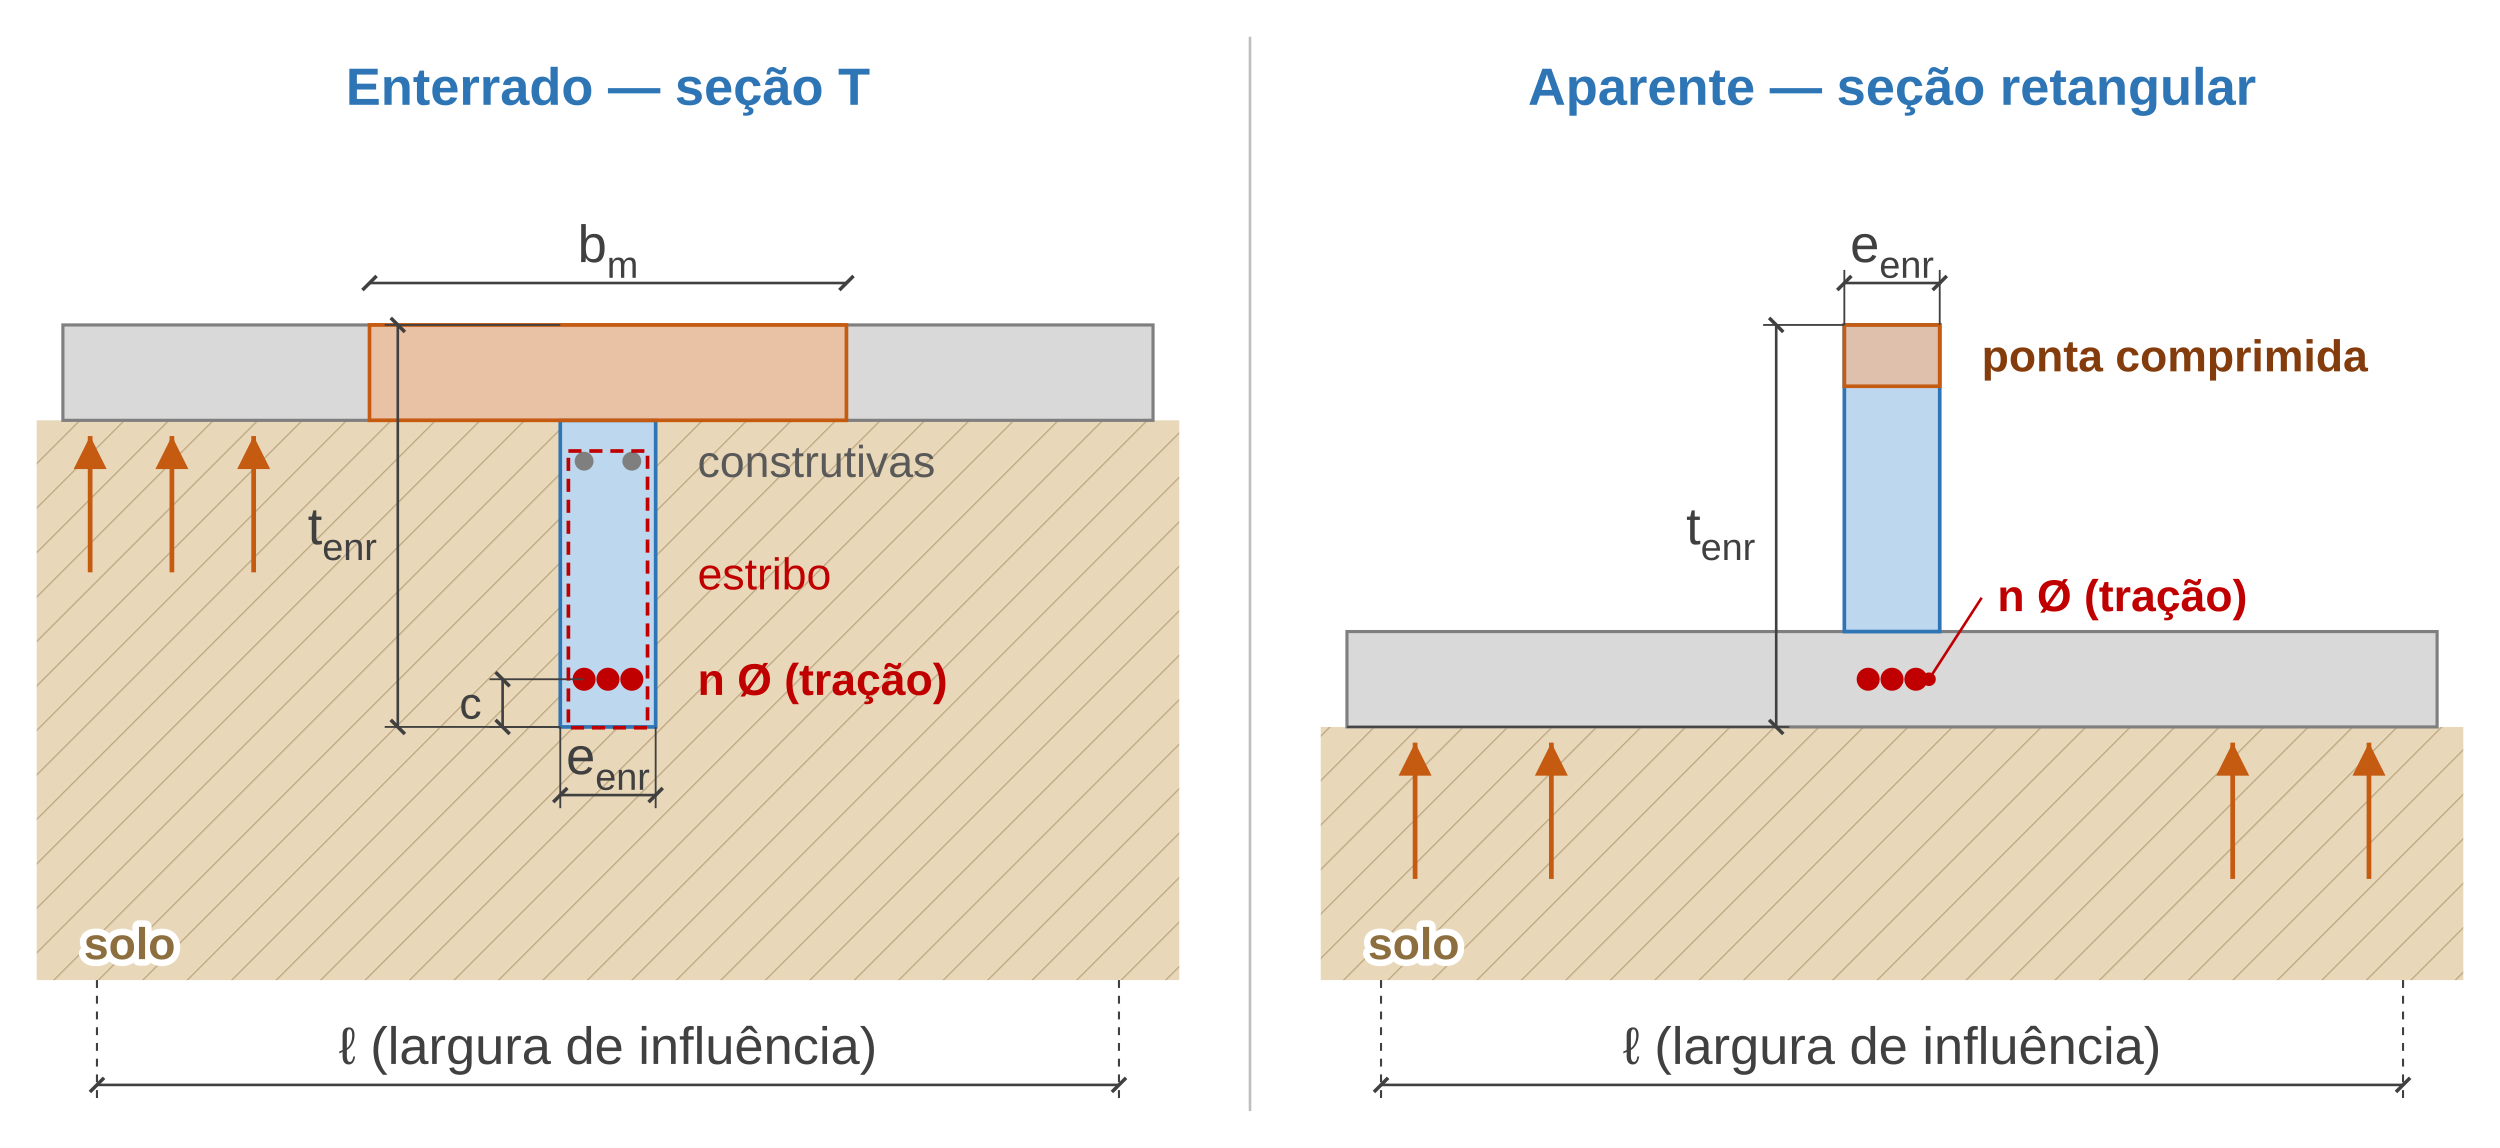
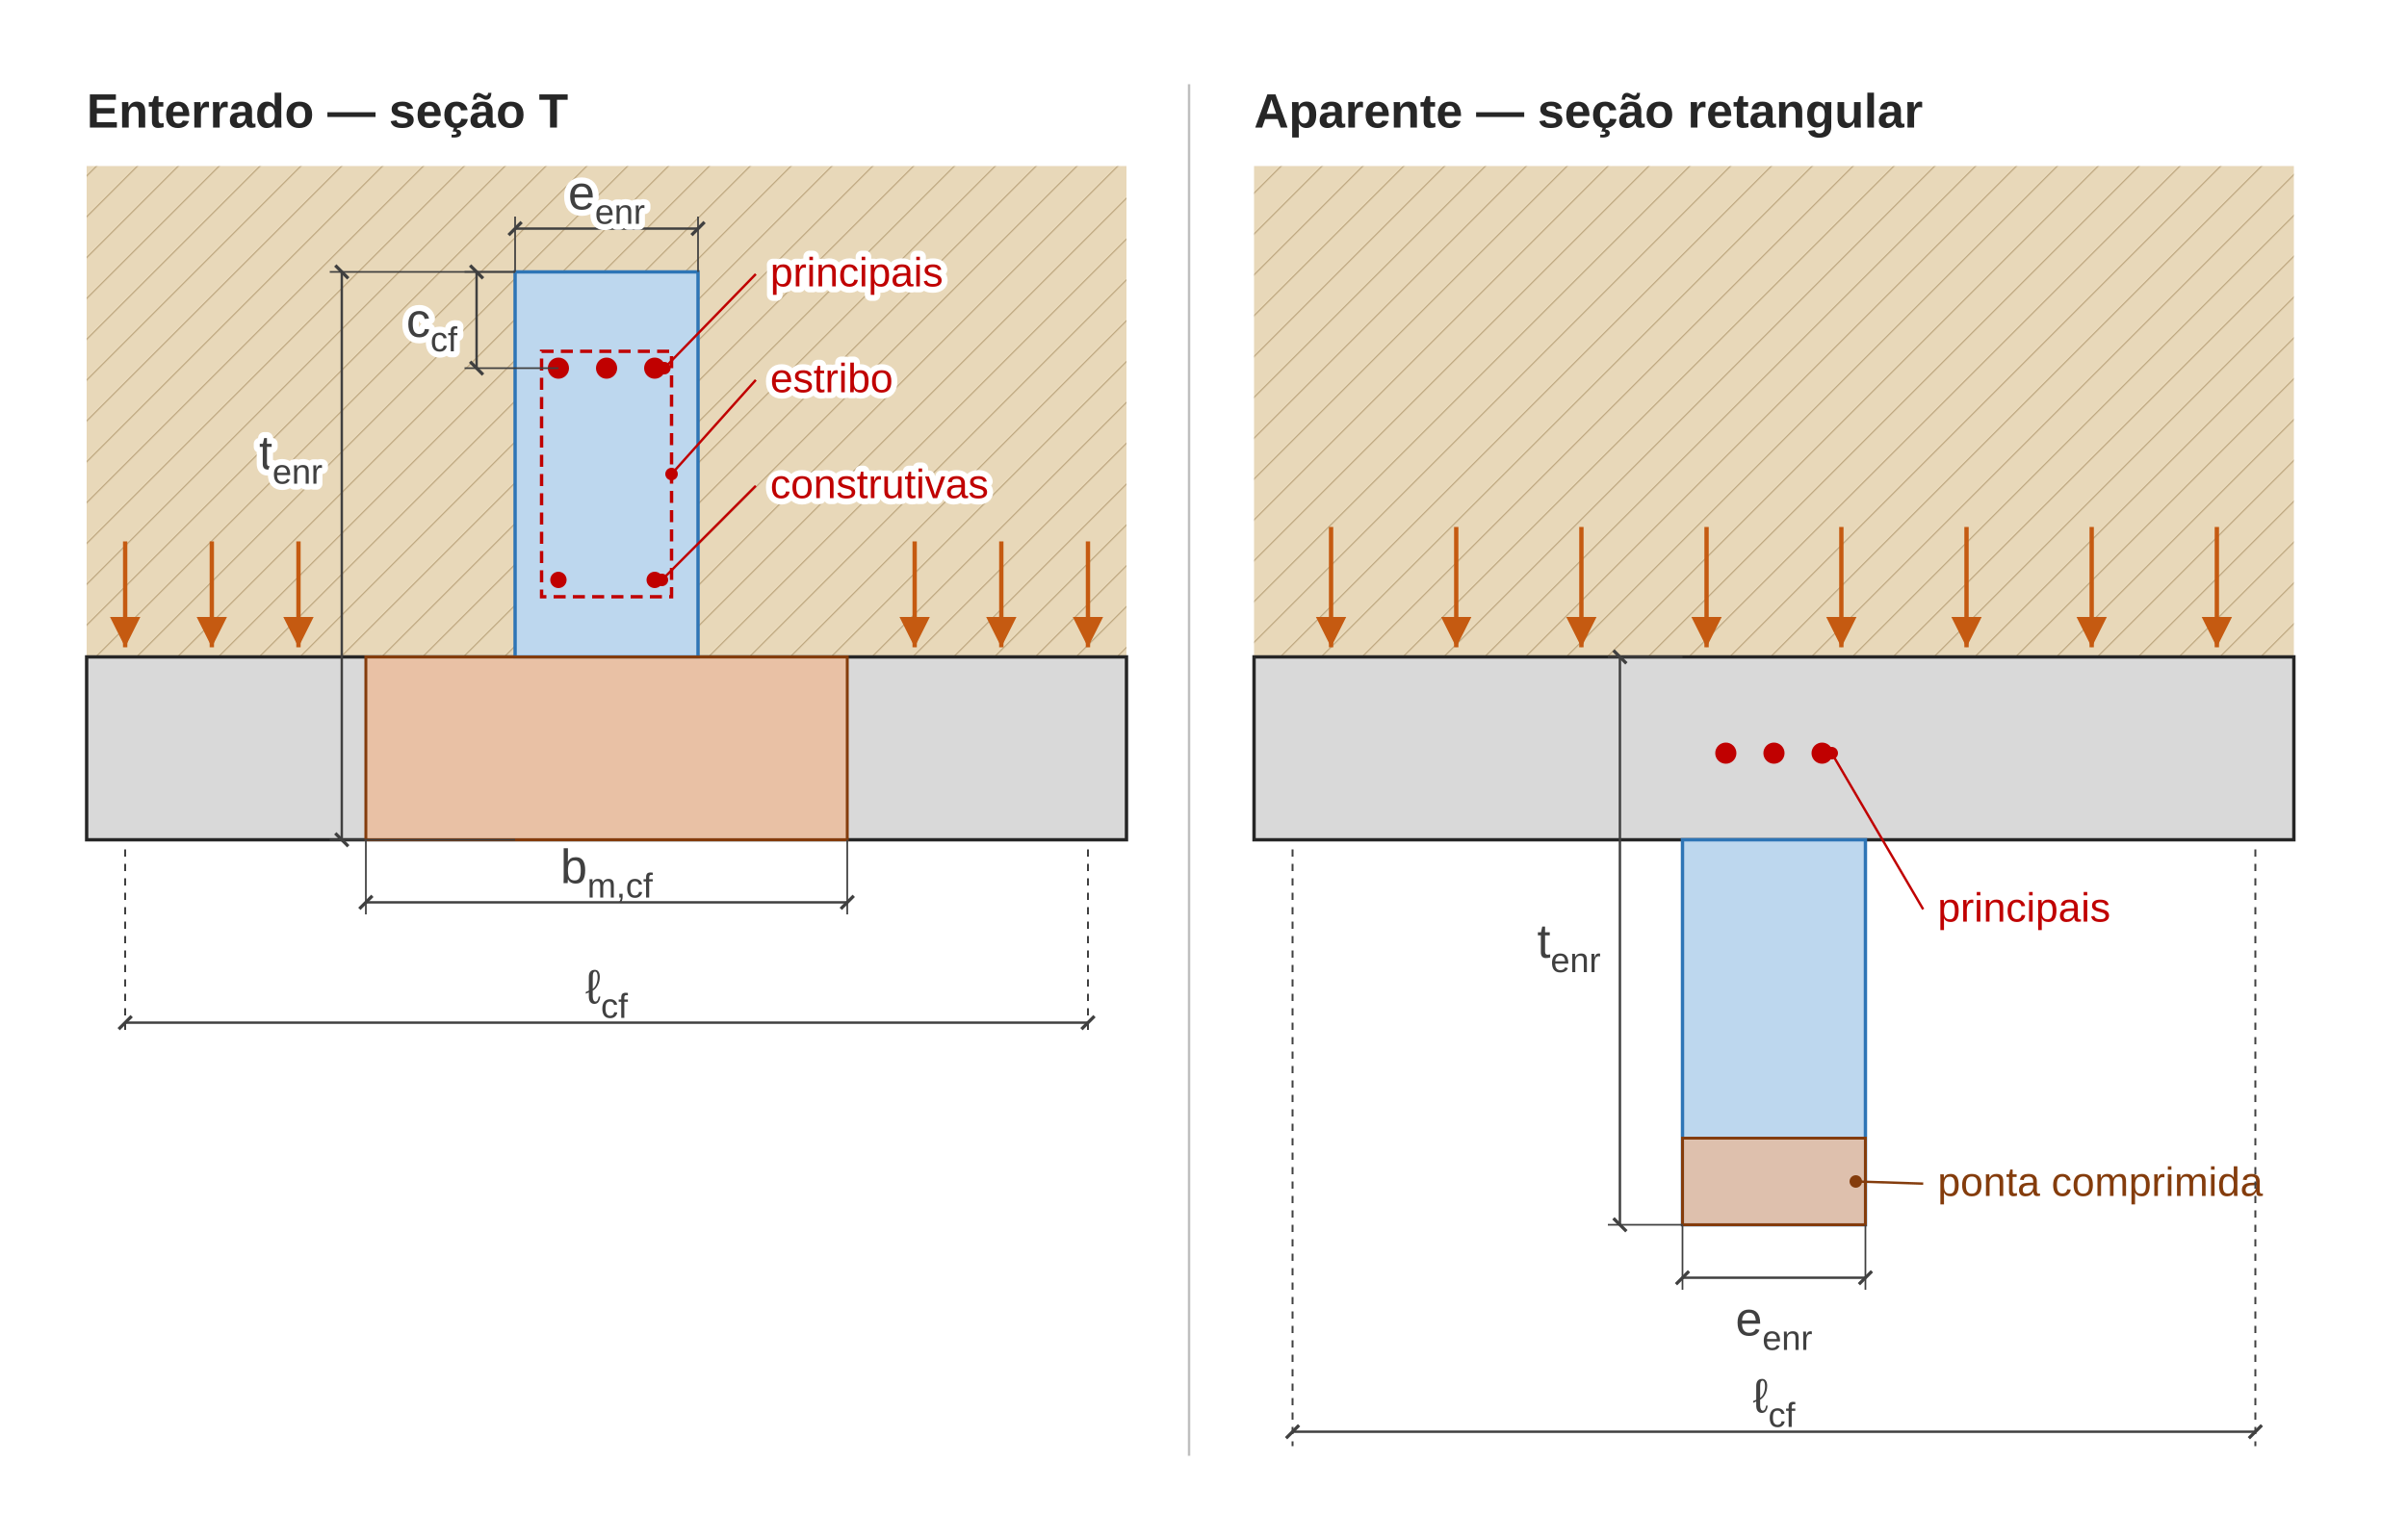
- <svg xmlns="http://www.w3.org/2000/svg" data-figura="fig12" width="954" height="438" viewBox="38 26 954 438">
+ <svg xmlns="http://www.w3.org/2000/svg" data-figura="fig12" width="1000" height="640" viewBox="13 -3 1000 640">
  <defs>
    <marker id="fig12-arr" viewBox="0 0 10 10" refX="10" refY="5" markerWidth="7" markerHeight="7" orient="auto-start-reverse">
      <path d="M0,0 L10,5 L0,10 z" fill="#404040" />
    </marker>
    <marker id="fig12-arrL" viewBox="0 0 10 10" refX="10" refY="5" markerWidth="7" markerHeight="7" orient="auto-start-reverse">
      <path d="M0,0 L10,5 L0,10 z" fill="#c55a11" />
    </marker>
    <marker id="fig12-arrA" viewBox="0 0 10 10" refX="10" refY="5" markerWidth="7" markerHeight="7" orient="auto-start-reverse">
      <path d="M0,0 L10,5 L0,10 z" fill="#2e75b6" />
    </marker>
    <marker id="fig12-arrP" viewBox="0 0 10 10" refX="10" refY="5" markerWidth="7" markerHeight="7" orient="auto-start-reverse">
      <path d="M0,0 L10,5 L0,10 z" fill="#548235" />
    </marker>
    <marker id="fig12-tick" viewBox="0 0 10 10" refX="5" refY="5" markerWidth="9" markerHeight="9" orient="auto">
      <path d="M2,8 L8,2" stroke="#404040" stroke-width="1.5" />
    </marker>
    <pattern id="fig12-soilh" patternUnits="userSpaceOnUse" width="12" height="12" patternTransform="rotate(45)">
      <rect width="12" height="12" fill="#e8d8b9" />
      <line x1="0" y1="0" x2="0" y2="12" stroke="#8d6e3f" stroke-width="1" opacity="0.45" />
    </pattern>
    <pattern id="fig12-conc" patternUnits="userSpaceOnUse" width="14" height="14">
      <rect width="14" height="14" fill="#ececec" />
      <circle cx="3" cy="4" r="1" fill="#9a9a9a" />
      <circle cx="10" cy="9" r="0.8" fill="#9a9a9a" />
      <circle cx="6" cy="12" r="0.6" fill="#9a9a9a" />
    </pattern>
    <pattern id="fig12-brita" patternUnits="userSpaceOnUse" width="16" height="16">
      <rect width="16" height="16" fill="#f2f2f2" />
      <circle cx="4" cy="4" r="3" fill="none" stroke="#a6a6a6" stroke-width="1" />
      <circle cx="12" cy="11" r="3.4" fill="none" stroke="#a6a6a6" stroke-width="1" />
      <circle cx="3" cy="13" r="1.8" fill="none" stroke="#a6a6a6" stroke-width="1" />
    </pattern>
  </defs>
-   <rect data-fundo="" x="38" y="26" width="954" height="438" fill="#ffffff" />
+   <rect data-fundo="" x="13" y="-3" width="1000" height="640" fill="#ffffff" />
  <g id="fig12-conteudo">
-     <rect x="52.00" y="186.40" width="436.00" height="213.60" fill="url(#fig12-soilh)" stroke="none" stroke-width="1.2" />
-     <text x="70.00" y="392.00" font-size="17" text-anchor="start" fill="#8d6e3f" font-weight="bold" style="font-family:Arial,'DejaVu Sans',sans-serif;" stroke="#ffffff" stroke-width="5" stroke-linejoin="round" paint-order="stroke">solo</text>
-     <rect x="62.00" y="150.00" width="416.00" height="36.40" fill="#d9d9d9" stroke="#7f7f7f" stroke-width="1.2" />
-     <rect x="251.80" y="186.40" width="36.40" height="117.00" fill="#bdd7ee" stroke="#2e75b6" stroke-width="1.4" />
    <g data-campo="pos_cf">
-       <text x="270.00" y="66.00" font-size="20" text-anchor="middle" fill="#2e75b6" font-weight="bold" style="font-family:Arial,'DejaVu Sans',sans-serif;">Enterrado — seção T</text>
+       <text x="49.00" y="50.00" font-size="20" text-anchor="start" fill="#262626" font-weight="bold" style="font-family:Arial,'DejaVu Sans',sans-serif;">Enterrado — seção T</text>
    </g>
-     <line x1="72.40" y1="244.40" x2="72.40" y2="192.40" stroke="#c55a11" stroke-width="1.8" marker-end="url(#fig12-arrL)" />
-     <line x1="103.60" y1="244.40" x2="103.60" y2="192.40" stroke="#c55a11" stroke-width="1.8" marker-end="url(#fig12-arrL)" />
-     <line x1="134.80" y1="244.40" x2="134.80" y2="192.40" stroke="#c55a11" stroke-width="1.8" marker-end="url(#fig12-arrL)" />
+     <polygon points="49.00,66.00 481.00,66.00 481.00,270.00 49.00,270.00" fill="url(#fig12-soilh)" stroke="none" stroke-width="1.2" />
+     <rect x="49.00" y="270.00" width="432.00" height="76.00" fill="#d9d9d9" stroke="#262626" stroke-width="1.4" />
+     <rect x="227.00" y="110.00" width="76.00" height="160.00" fill="#bdd7ee" stroke="#2e75b6" stroke-width="1.4" />
+     <line x1="65.00" y1="222.00" x2="65.00" y2="266.00" stroke="#c55a11" stroke-width="1.8" marker-end="url(#fig12-arrL)" />
+     <line x1="101.00" y1="222.00" x2="101.00" y2="266.00" stroke="#c55a11" stroke-width="1.8" marker-end="url(#fig12-arrL)" />
+     <line x1="137.00" y1="222.00" x2="137.00" y2="266.00" stroke="#c55a11" stroke-width="1.8" marker-end="url(#fig12-arrL)" />
+     <line x1="393.00" y1="222.00" x2="393.00" y2="266.00" stroke="#c55a11" stroke-width="1.8" marker-end="url(#fig12-arrL)" />
+     <line x1="429.00" y1="222.00" x2="429.00" y2="266.00" stroke="#c55a11" stroke-width="1.8" marker-end="url(#fig12-arrL)" />
+     <line x1="465.00" y1="222.00" x2="465.00" y2="266.00" stroke="#c55a11" stroke-width="1.8" marker-end="url(#fig12-arrL)" />
    <g data-campo="K_cf">
-       <rect x="179.00" y="150.00" width="182.00" height="36.40" fill="#f4b183" stroke="#c55a11" stroke-width="1.4" fill-opacity="0.6" />
+       <rect x="165.00" y="270.00" width="200.00" height="76.00" fill="#f4b183" stroke="#843c0c" stroke-width="1.2" fill-opacity="0.6" />
    </g>
-     <line x1="179.00" y1="134.00" x2="361.00" y2="134.00" stroke="#404040" stroke-width="1" marker-start="url(#fig12-tick)" marker-end="url(#fig12-tick)" />
-     <text x="270.00" y="126.00" font-size="20" text-anchor="middle" fill="#404040" font-weight="normal" style="font-family:Arial,'DejaVu Sans',sans-serif;">b<tspan dy="6.0" font-size="14.4">m</tspan>
+     <line x1="165.00" y1="346.00" x2="165.00" y2="377.00" stroke="#404040" stroke-width="0.7" />
+     <line x1="365.00" y1="346.00" x2="365.00" y2="377.00" stroke="#404040" stroke-width="0.7" />
+     <line x1="165.00" y1="372.00" x2="365.00" y2="372.00" stroke="#404040" stroke-width="1" marker-start="url(#fig12-tick)" marker-end="url(#fig12-tick)" />
+     <text x="265.00" y="364.00" font-size="20" text-anchor="middle" fill="#404040" font-weight="normal" style="font-family:Arial,'DejaVu Sans',sans-serif;">b<tspan dy="6.0" font-size="14.4">m,cf</tspan>
    </text>
+     <g data-campo="phi_est ramos_est s_est">
+       <rect x="238.00" y="143.00" width="54.00" height="102.00" fill="none" stroke="#c00000" stroke-width="1.4" stroke-dasharray="5,3" />
+     </g>
    <g data-campo="phi_cf n_cf_dir">
-       <circle cx="260.90" cy="285.20" r="4.40" fill="#c00000" stroke="none" stroke-width="1" />
-       <circle cx="270.00" cy="285.20" r="4.40" fill="#c00000" stroke="none" stroke-width="1" />
-       <circle cx="279.10" cy="285.20" r="4.40" fill="#c00000" stroke="none" stroke-width="1" />
-       <text x="304.20" y="291.20" font-size="17" text-anchor="start" fill="#c00000" font-weight="bold" style="font-family:Arial,'DejaVu Sans',sans-serif;">n Ø (tração)</text>
+       <circle cx="245.00" cy="150.00" r="4.40" fill="#c00000" stroke="none" stroke-width="1" />
+       <circle cx="265.00" cy="150.00" r="4.40" fill="#c00000" stroke="none" stroke-width="1" />
+       <circle cx="285.00" cy="150.00" r="4.40" fill="#c00000" stroke="none" stroke-width="1" />
+     </g>
+     <g data-campo="phi_cc n_cc">
+       <circle cx="245.00" cy="238.00" r="3.40" fill="#c00000" stroke="none" stroke-width="1" />
+       <circle cx="285.00" cy="238.00" r="3.40" fill="#c00000" stroke="none" stroke-width="1" />
+     </g>
+     <g data-campo="phi_cf n_cf_dir">
+       <line x1="327.00" y1="110.90" x2="289.00" y2="150.00" stroke="#c00000" stroke-width="1" />
+       <circle cx="289.00" cy="150.00" r="2.60" fill="#c00000" stroke="none" stroke-width="1" />
+       <text x="333.00" y="116.00" font-size="17" text-anchor="start" fill="#c00000" font-weight="normal" style="font-family:Arial,'DejaVu Sans',sans-serif;" />
+       <text x="333.00" y="116.00" font-size="17" text-anchor="start" fill="#c00000" font-weight="normal" style="font-family:Arial,'DejaVu Sans',sans-serif;" stroke="#ffffff" stroke-width="5" stroke-linejoin="round" paint-order="stroke">principais</text>
+     </g>
+     <g data-campo="phi_est ramos_est s_est">
+       <line x1="327.00" y1="154.90" x2="292.00" y2="194.00" stroke="#c00000" stroke-width="1" />
+       <circle cx="292.00" cy="194.00" r="2.60" fill="#c00000" stroke="none" stroke-width="1" />
+       <text x="333.00" y="160.00" font-size="17" text-anchor="start" fill="#c00000" font-weight="normal" style="font-family:Arial,'DejaVu Sans',sans-serif;" />
+       <text x="333.00" y="160.00" font-size="17" text-anchor="start" fill="#c00000" font-weight="normal" style="font-family:Arial,'DejaVu Sans',sans-serif;" stroke="#ffffff" stroke-width="5" stroke-linejoin="round" paint-order="stroke">estribo</text>
+     </g>
+     <g data-campo="phi_cc n_cc">
+       <line x1="327.00" y1="198.90" x2="288.00" y2="238.00" stroke="#c00000" stroke-width="1" />
+       <circle cx="288.00" cy="238.00" r="2.60" fill="#c00000" stroke="none" stroke-width="1" />
+       <text x="333.00" y="204.00" font-size="17" text-anchor="start" fill="#c00000" font-weight="normal" style="font-family:Arial,'DejaVu Sans',sans-serif;" />
+       <text x="333.00" y="204.00" font-size="17" text-anchor="start" fill="#c00000" font-weight="normal" style="font-family:Arial,'DejaVu Sans',sans-serif;" stroke="#ffffff" stroke-width="5" stroke-linejoin="round" paint-order="stroke">construtivas</text>
    </g>
    <g data-campo="c_cf_dir">
-       <line x1="260.90" y1="285.20" x2="224.80" y2="285.20" stroke="#404040" stroke-width="0.7" />
-       <line x1="251.80" y1="303.40" x2="224.80" y2="303.40" stroke="#404040" stroke-width="0.7" />
-       <line x1="229.80" y1="285.20" x2="229.80" y2="303.40" stroke="#404040" stroke-width="1" marker-start="url(#fig12-tick)" marker-end="url(#fig12-tick)" />
-       <text x="221.80" y="300.25" font-size="17" text-anchor="end" fill="#404040" font-weight="normal" style="font-family:Arial,'DejaVu Sans',sans-serif;">c</text>
-     </g>
-     <g data-campo="phi_cc n_cc">
-       <circle cx="260.90" cy="202.00" r="3.60" fill="#7f7f7f" stroke="none" stroke-width="1" />
-       <circle cx="279.10" cy="202.00" r="3.60" fill="#7f7f7f" stroke="none" stroke-width="1" />
-       <text x="304.20" y="208.00" font-size="17" text-anchor="start" fill="#595959" font-weight="normal" style="font-family:Arial,'DejaVu Sans',sans-serif;">construtivas</text>
-     </g>
-     <g data-campo="phi_est ramos_est s_est">
-       <rect x="254.90" y="198.10" width="30.20" height="105.60" fill="none" stroke="#c00000" stroke-width="1.4" stroke-dasharray="5,3" />
-       <text x="304.20" y="250.90" font-size="17" text-anchor="start" fill="#c00000" font-weight="normal" style="font-family:Arial,'DejaVu Sans',sans-serif;">estribo</text>
+       <line x1="227.00" y1="110.00" x2="206.00" y2="110.00" stroke="#404040" stroke-width="0.7" />
+       <line x1="245.00" y1="150.00" x2="206.00" y2="150.00" stroke="#404040" stroke-width="0.7" />
+       <line x1="211.00" y1="110.00" x2="211.00" y2="150.00" stroke="#404040" stroke-width="1" marker-start="url(#fig12-tick)" marker-end="url(#fig12-tick)" />
+       <text x="203.00" y="137.00" font-size="20" text-anchor="end" fill="#404040" font-weight="normal" style="font-family:Arial,'DejaVu Sans',sans-serif;" stroke="#ffffff" stroke-width="5" stroke-linejoin="round" paint-order="stroke">c<tspan dy="6.0" font-size="14.4">cf</tspan>
+       </text>
    </g>
    <g data-campo="tenr_">
-       <line x1="251.80" y1="150.00" x2="184.80" y2="150.00" stroke="#404040" stroke-width="0.7" />
-       <line x1="251.80" y1="303.40" x2="184.80" y2="303.40" stroke="#404040" stroke-width="0.7" />
-       <line x1="189.80" y1="150.00" x2="189.80" y2="303.40" stroke="#404040" stroke-width="1" marker-start="url(#fig12-tick)" marker-end="url(#fig12-tick)" />
-       <text x="181.80" y="233.70" font-size="20" text-anchor="end" fill="#404040" font-weight="normal" style="font-family:Arial,'DejaVu Sans',sans-serif;">t<tspan dy="6.0" font-size="14.4">enr</tspan>
+       <line x1="227.00" y1="110.00" x2="150.00" y2="110.00" stroke="#404040" stroke-width="0.7" />
+       <line x1="227.00" y1="346.00" x2="150.00" y2="346.00" stroke="#404040" stroke-width="0.7" />
+       <line x1="155.00" y1="110.00" x2="155.00" y2="346.00" stroke="#404040" stroke-width="1" marker-start="url(#fig12-tick)" marker-end="url(#fig12-tick)" />
+       <text x="147.00" y="235.00" font-size="20" text-anchor="end" fill="#404040" font-weight="normal" style="font-family:Arial,'DejaVu Sans',sans-serif;" />
+       <text x="147.00" y="192.00" font-size="20" text-anchor="end" fill="#404040" font-weight="normal" style="font-family:Arial,'DejaVu Sans',sans-serif;" stroke="#ffffff" stroke-width="5" stroke-linejoin="round" paint-order="stroke">t<tspan dy="6.0" font-size="14.4">enr</tspan>
      </text>
    </g>
-     <line x1="251.80" y1="303.40" x2="251.80" y2="334.40" stroke="#404040" stroke-width="0.7" />
-     <line x1="288.20" y1="303.40" x2="288.20" y2="334.40" stroke="#404040" stroke-width="0.7" />
-     <line x1="251.80" y1="329.40" x2="288.20" y2="329.40" stroke="#404040" stroke-width="1" marker-start="url(#fig12-tick)" marker-end="url(#fig12-tick)" />
-     <text x="270.00" y="321.40" font-size="20" text-anchor="middle" fill="#404040" font-weight="normal" style="font-family:Arial,'DejaVu Sans',sans-serif;">e<tspan dy="6.0" font-size="14.4">enr</tspan>
+     <line x1="227.00" y1="110.00" x2="227.00" y2="87.00" stroke="#404040" stroke-width="0.7" />
+     <line x1="303.00" y1="110.00" x2="303.00" y2="87.00" stroke="#404040" stroke-width="0.7" />
+     <line x1="227.00" y1="92.00" x2="303.00" y2="92.00" stroke="#404040" stroke-width="1" marker-start="url(#fig12-tick)" marker-end="url(#fig12-tick)" />
+     <text x="265.00" y="84.00" font-size="20" text-anchor="middle" fill="#404040" font-weight="normal" style="font-family:Arial,'DejaVu Sans',sans-serif;" stroke="#ffffff" stroke-width="5" stroke-linejoin="round" paint-order="stroke">e<tspan dy="6.0" font-size="14.4">enr</tspan>
    </text>
    <g data-campo="l_cf tipo_cf">
-       <line x1="75.00" y1="440.00" x2="465.00" y2="440.00" stroke="#404040" stroke-width="1" marker-start="url(#fig12-tick)" marker-end="url(#fig12-tick)" />
-       <text x="270.00" y="432.00" font-size="20" text-anchor="middle" fill="#404040" font-weight="normal" style="font-family:Arial,'DejaVu Sans',sans-serif;">ℓ (largura de influência)</text>
-       <line x1="75.00" y1="400.00" x2="75.00" y2="446.00" stroke="#404040" stroke-width="0.8" stroke-dasharray="3,3" />
-       <line x1="465.00" y1="400.00" x2="465.00" y2="446.00" stroke="#404040" stroke-width="0.8" stroke-dasharray="3,3" />
+       <line x1="65.00" y1="350.00" x2="65.00" y2="428.00" stroke="#404040" stroke-width="0.8" stroke-dasharray="3,3" />
+       <line x1="465.00" y1="350.00" x2="465.00" y2="428.00" stroke="#404040" stroke-width="0.8" stroke-dasharray="3,3" />
+       <line x1="65.00" y1="422.00" x2="465.00" y2="422.00" stroke="#404040" stroke-width="1" marker-start="url(#fig12-tick)" marker-end="url(#fig12-tick)" />
+       <text x="265.00" y="414.00" font-size="20" text-anchor="middle" fill="#404040" font-weight="normal" style="font-family:Arial,'DejaVu Sans',sans-serif;">ℓ<tspan dy="6.0" font-size="14.4">cf</tspan>
+       </text>
    </g>
-     <rect x="542.00" y="303.40" width="436.00" height="96.60" fill="url(#fig12-soilh)" stroke="none" stroke-width="1.2" />
-     <text x="560.00" y="392.00" font-size="17" text-anchor="start" fill="#8d6e3f" font-weight="bold" style="font-family:Arial,'DejaVu Sans',sans-serif;" stroke="#ffffff" stroke-width="5" stroke-linejoin="round" paint-order="stroke">solo</text>
-     <rect x="552.00" y="267.00" width="416.00" height="36.40" fill="#d9d9d9" stroke="#7f7f7f" stroke-width="1.2" />
-     <rect x="741.80" y="150.00" width="36.40" height="117.00" fill="#bdd7ee" stroke="#2e75b6" stroke-width="1.4" />
    <g data-campo="pos_cf">
-       <text x="760.00" y="66.00" font-size="20" text-anchor="middle" fill="#2e75b6" font-weight="bold" style="font-family:Arial,'DejaVu Sans',sans-serif;">Aparente — seção retangular</text>
+       <text x="534.00" y="50.00" font-size="20" text-anchor="start" fill="#262626" font-weight="bold" style="font-family:Arial,'DejaVu Sans',sans-serif;">Aparente — seção retangular</text>
    </g>
-     <line x1="578.00" y1="361.40" x2="578.00" y2="309.40" stroke="#c55a11" stroke-width="1.8" marker-end="url(#fig12-arrL)" />
-     <line x1="630.00" y1="361.40" x2="630.00" y2="309.40" stroke="#c55a11" stroke-width="1.8" marker-end="url(#fig12-arrL)" />
-     <line x1="890.00" y1="361.40" x2="890.00" y2="309.40" stroke="#c55a11" stroke-width="1.8" marker-end="url(#fig12-arrL)" />
-     <line x1="942.00" y1="361.40" x2="942.00" y2="309.40" stroke="#c55a11" stroke-width="1.8" marker-end="url(#fig12-arrL)" />
+     <polygon points="534.00,66.00 966.00,66.00 966.00,270.00 534.00,270.00" fill="url(#fig12-soilh)" stroke="none" stroke-width="1.2" />
+     <rect x="534.00" y="270.00" width="432.00" height="76.00" fill="#d9d9d9" stroke="#262626" stroke-width="1.4" />
+     <rect x="712.00" y="346.00" width="76.00" height="160.00" fill="#bdd7ee" stroke="#2e75b6" stroke-width="1.4" />
+     <line x1="566.00" y1="216.00" x2="566.00" y2="266.00" stroke="#c55a11" stroke-width="1.8" marker-end="url(#fig12-arrL)" />
+     <line x1="618.00" y1="216.00" x2="618.00" y2="266.00" stroke="#c55a11" stroke-width="1.8" marker-end="url(#fig12-arrL)" />
+     <line x1="670.00" y1="216.00" x2="670.00" y2="266.00" stroke="#c55a11" stroke-width="1.8" marker-end="url(#fig12-arrL)" />
+     <line x1="722.00" y1="216.00" x2="722.00" y2="266.00" stroke="#c55a11" stroke-width="1.8" marker-end="url(#fig12-arrL)" />
+     <line x1="778.00" y1="216.00" x2="778.00" y2="266.00" stroke="#c55a11" stroke-width="1.8" marker-end="url(#fig12-arrL)" />
+     <line x1="830.00" y1="216.00" x2="830.00" y2="266.00" stroke="#c55a11" stroke-width="1.8" marker-end="url(#fig12-arrL)" />
+     <line x1="882.00" y1="216.00" x2="882.00" y2="266.00" stroke="#c55a11" stroke-width="1.8" marker-end="url(#fig12-arrL)" />
+     <line x1="934.00" y1="216.00" x2="934.00" y2="266.00" stroke="#c55a11" stroke-width="1.8" marker-end="url(#fig12-arrL)" />
    <g data-campo="K_cf">
-       <rect x="741.80" y="150.00" width="36.40" height="23.40" fill="#f4b183" stroke="#c55a11" stroke-width="1.4" fill-opacity="0.6" />
-       <text x="794.20" y="167.70" font-size="17" text-anchor="start" fill="#843c0c" font-weight="bold" style="font-family:Arial,'DejaVu Sans',sans-serif;">ponta comprimida</text>
+       <rect x="712.00" y="470.00" width="76.00" height="36.00" fill="#f4b183" stroke="#843c0c" stroke-width="1.2" fill-opacity="0.6" />
+       <line x1="812.00" y1="488.90" x2="784.00" y2="488.00" stroke="#843c0c" stroke-width="1" />
+       <circle cx="784.00" cy="488.00" r="2.60" fill="#843c0c" stroke="none" stroke-width="1" />
+       <text x="818.00" y="494.00" font-size="17" text-anchor="start" fill="#843c0c" font-weight="normal" style="font-family:Arial,'DejaVu Sans',sans-serif;">ponta comprimida</text>
    </g>
    <g data-campo="phi_cf n_cf_dir">
-       <circle cx="750.90" cy="285.20" r="4.40" fill="#c00000" stroke="none" stroke-width="1" />
-       <circle cx="760.00" cy="285.20" r="4.40" fill="#c00000" stroke="none" stroke-width="1" />
-       <circle cx="769.10" cy="285.20" r="4.40" fill="#c00000" stroke="none" stroke-width="1" />
-       <line x1="794.20" y1="254.10" x2="774.10" y2="285.20" stroke="#c00000" stroke-width="1" />
-       <circle cx="774.10" cy="285.20" r="2.60" fill="#c00000" stroke="none" stroke-width="1" />
-       <text x="800.20" y="259.20" font-size="17" text-anchor="start" fill="#c00000" font-weight="bold" style="font-family:Arial,'DejaVu Sans',sans-serif;">n Ø (tração)</text>
+       <circle cx="730.00" cy="310.00" r="4.40" fill="#c00000" stroke="none" stroke-width="1" />
+       <circle cx="750.00" cy="310.00" r="4.40" fill="#c00000" stroke="none" stroke-width="1" />
+       <circle cx="770.00" cy="310.00" r="4.40" fill="#c00000" stroke="none" stroke-width="1" />
+       <line x1="812.00" y1="374.90" x2="774.00" y2="310.00" stroke="#c00000" stroke-width="1" />
+       <circle cx="774.00" cy="310.00" r="2.60" fill="#c00000" stroke="none" stroke-width="1" />
+       <text x="818.00" y="380.00" font-size="17" text-anchor="start" fill="#c00000" font-weight="normal" style="font-family:Arial,'DejaVu Sans',sans-serif;">principais</text>
    </g>
    <g data-campo="tenr_">
-       <line x1="741.80" y1="150.00" x2="710.80" y2="150.00" stroke="#404040" stroke-width="0.7" />
-       <line x1="552.00" y1="303.40" x2="720.80" y2="303.40" stroke="#404040" stroke-width="0.7" />
-       <line x1="715.80" y1="150.00" x2="715.80" y2="303.40" stroke="#404040" stroke-width="1" marker-start="url(#fig12-tick)" marker-end="url(#fig12-tick)" />
-       <text x="707.80" y="233.70" font-size="20" text-anchor="end" fill="#404040" font-weight="normal" style="font-family:Arial,'DejaVu Sans',sans-serif;">t<tspan dy="6.0" font-size="14.4">enr</tspan>
+       <line x1="712.00" y1="270.00" x2="681.00" y2="270.00" stroke="#404040" stroke-width="0.7" />
+       <line x1="712.00" y1="506.00" x2="681.00" y2="506.00" stroke="#404040" stroke-width="0.7" />
+       <line x1="686.00" y1="270.00" x2="686.00" y2="506.00" stroke="#404040" stroke-width="1" marker-start="url(#fig12-tick)" marker-end="url(#fig12-tick)" />
+       <text x="678.00" y="395.00" font-size="20" text-anchor="end" fill="#404040" font-weight="normal" style="font-family:Arial,'DejaVu Sans',sans-serif;">t<tspan dy="6.0" font-size="14.4">enr</tspan>
      </text>
    </g>
-     <line x1="741.80" y1="150.00" x2="741.80" y2="129.00" stroke="#404040" stroke-width="0.7" />
-     <line x1="778.20" y1="150.00" x2="778.20" y2="129.00" stroke="#404040" stroke-width="0.7" />
-     <line x1="741.80" y1="134.00" x2="778.20" y2="134.00" stroke="#404040" stroke-width="1" marker-start="url(#fig12-tick)" marker-end="url(#fig12-tick)" />
-     <text x="760.00" y="126.00" font-size="20" text-anchor="middle" fill="#404040" font-weight="normal" style="font-family:Arial,'DejaVu Sans',sans-serif;">e<tspan dy="6.0" font-size="14.4">enr</tspan>
+     <line x1="712.00" y1="506.00" x2="712.00" y2="533.00" stroke="#404040" stroke-width="0.7" />
+     <line x1="788.00" y1="506.00" x2="788.00" y2="533.00" stroke="#404040" stroke-width="0.7" />
+     <line x1="712.00" y1="528.00" x2="788.00" y2="528.00" stroke="#404040" stroke-width="1" marker-start="url(#fig12-tick)" marker-end="url(#fig12-tick)" />
+     <text x="750.00" y="552.00" font-size="20" text-anchor="middle" fill="#404040" font-weight="normal" style="font-family:Arial,'DejaVu Sans',sans-serif;">e<tspan dy="6.0" font-size="14.4">enr</tspan>
    </text>
    <g data-campo="l_cf tipo_cf">
-       <line x1="565.00" y1="440.00" x2="955.00" y2="440.00" stroke="#404040" stroke-width="1" marker-start="url(#fig12-tick)" marker-end="url(#fig12-tick)" />
-       <text x="760.00" y="432.00" font-size="20" text-anchor="middle" fill="#404040" font-weight="normal" style="font-family:Arial,'DejaVu Sans',sans-serif;">ℓ (largura de influência)</text>
-       <line x1="565.00" y1="400.00" x2="565.00" y2="446.00" stroke="#404040" stroke-width="0.8" stroke-dasharray="3,3" />
-       <line x1="955.00" y1="400.00" x2="955.00" y2="446.00" stroke="#404040" stroke-width="0.8" stroke-dasharray="3,3" />
+       <line x1="550.00" y1="350.00" x2="550.00" y2="598.00" stroke="#404040" stroke-width="0.8" stroke-dasharray="3,3" />
+       <line x1="950.00" y1="350.00" x2="950.00" y2="598.00" stroke="#404040" stroke-width="0.8" stroke-dasharray="3,3" />
+       <line x1="550.00" y1="592.00" x2="950.00" y2="592.00" stroke="#404040" stroke-width="1" marker-start="url(#fig12-tick)" marker-end="url(#fig12-tick)" />
+       <text x="750.00" y="584.00" font-size="20" text-anchor="middle" fill="#404040" font-weight="normal" style="font-family:Arial,'DejaVu Sans',sans-serif;">ℓ<tspan dy="6.0" font-size="14.4">cf</tspan>
+       </text>
    </g>
-     <line x1="515.00" y1="40.00" x2="515.00" y2="450.00" stroke="#bfbfbf" stroke-width="1" />
+     <line x1="507.00" y1="32.00" x2="507.00" y2="602.00" stroke="#bfbfbf" stroke-width="1" />
  </g>
</svg>
